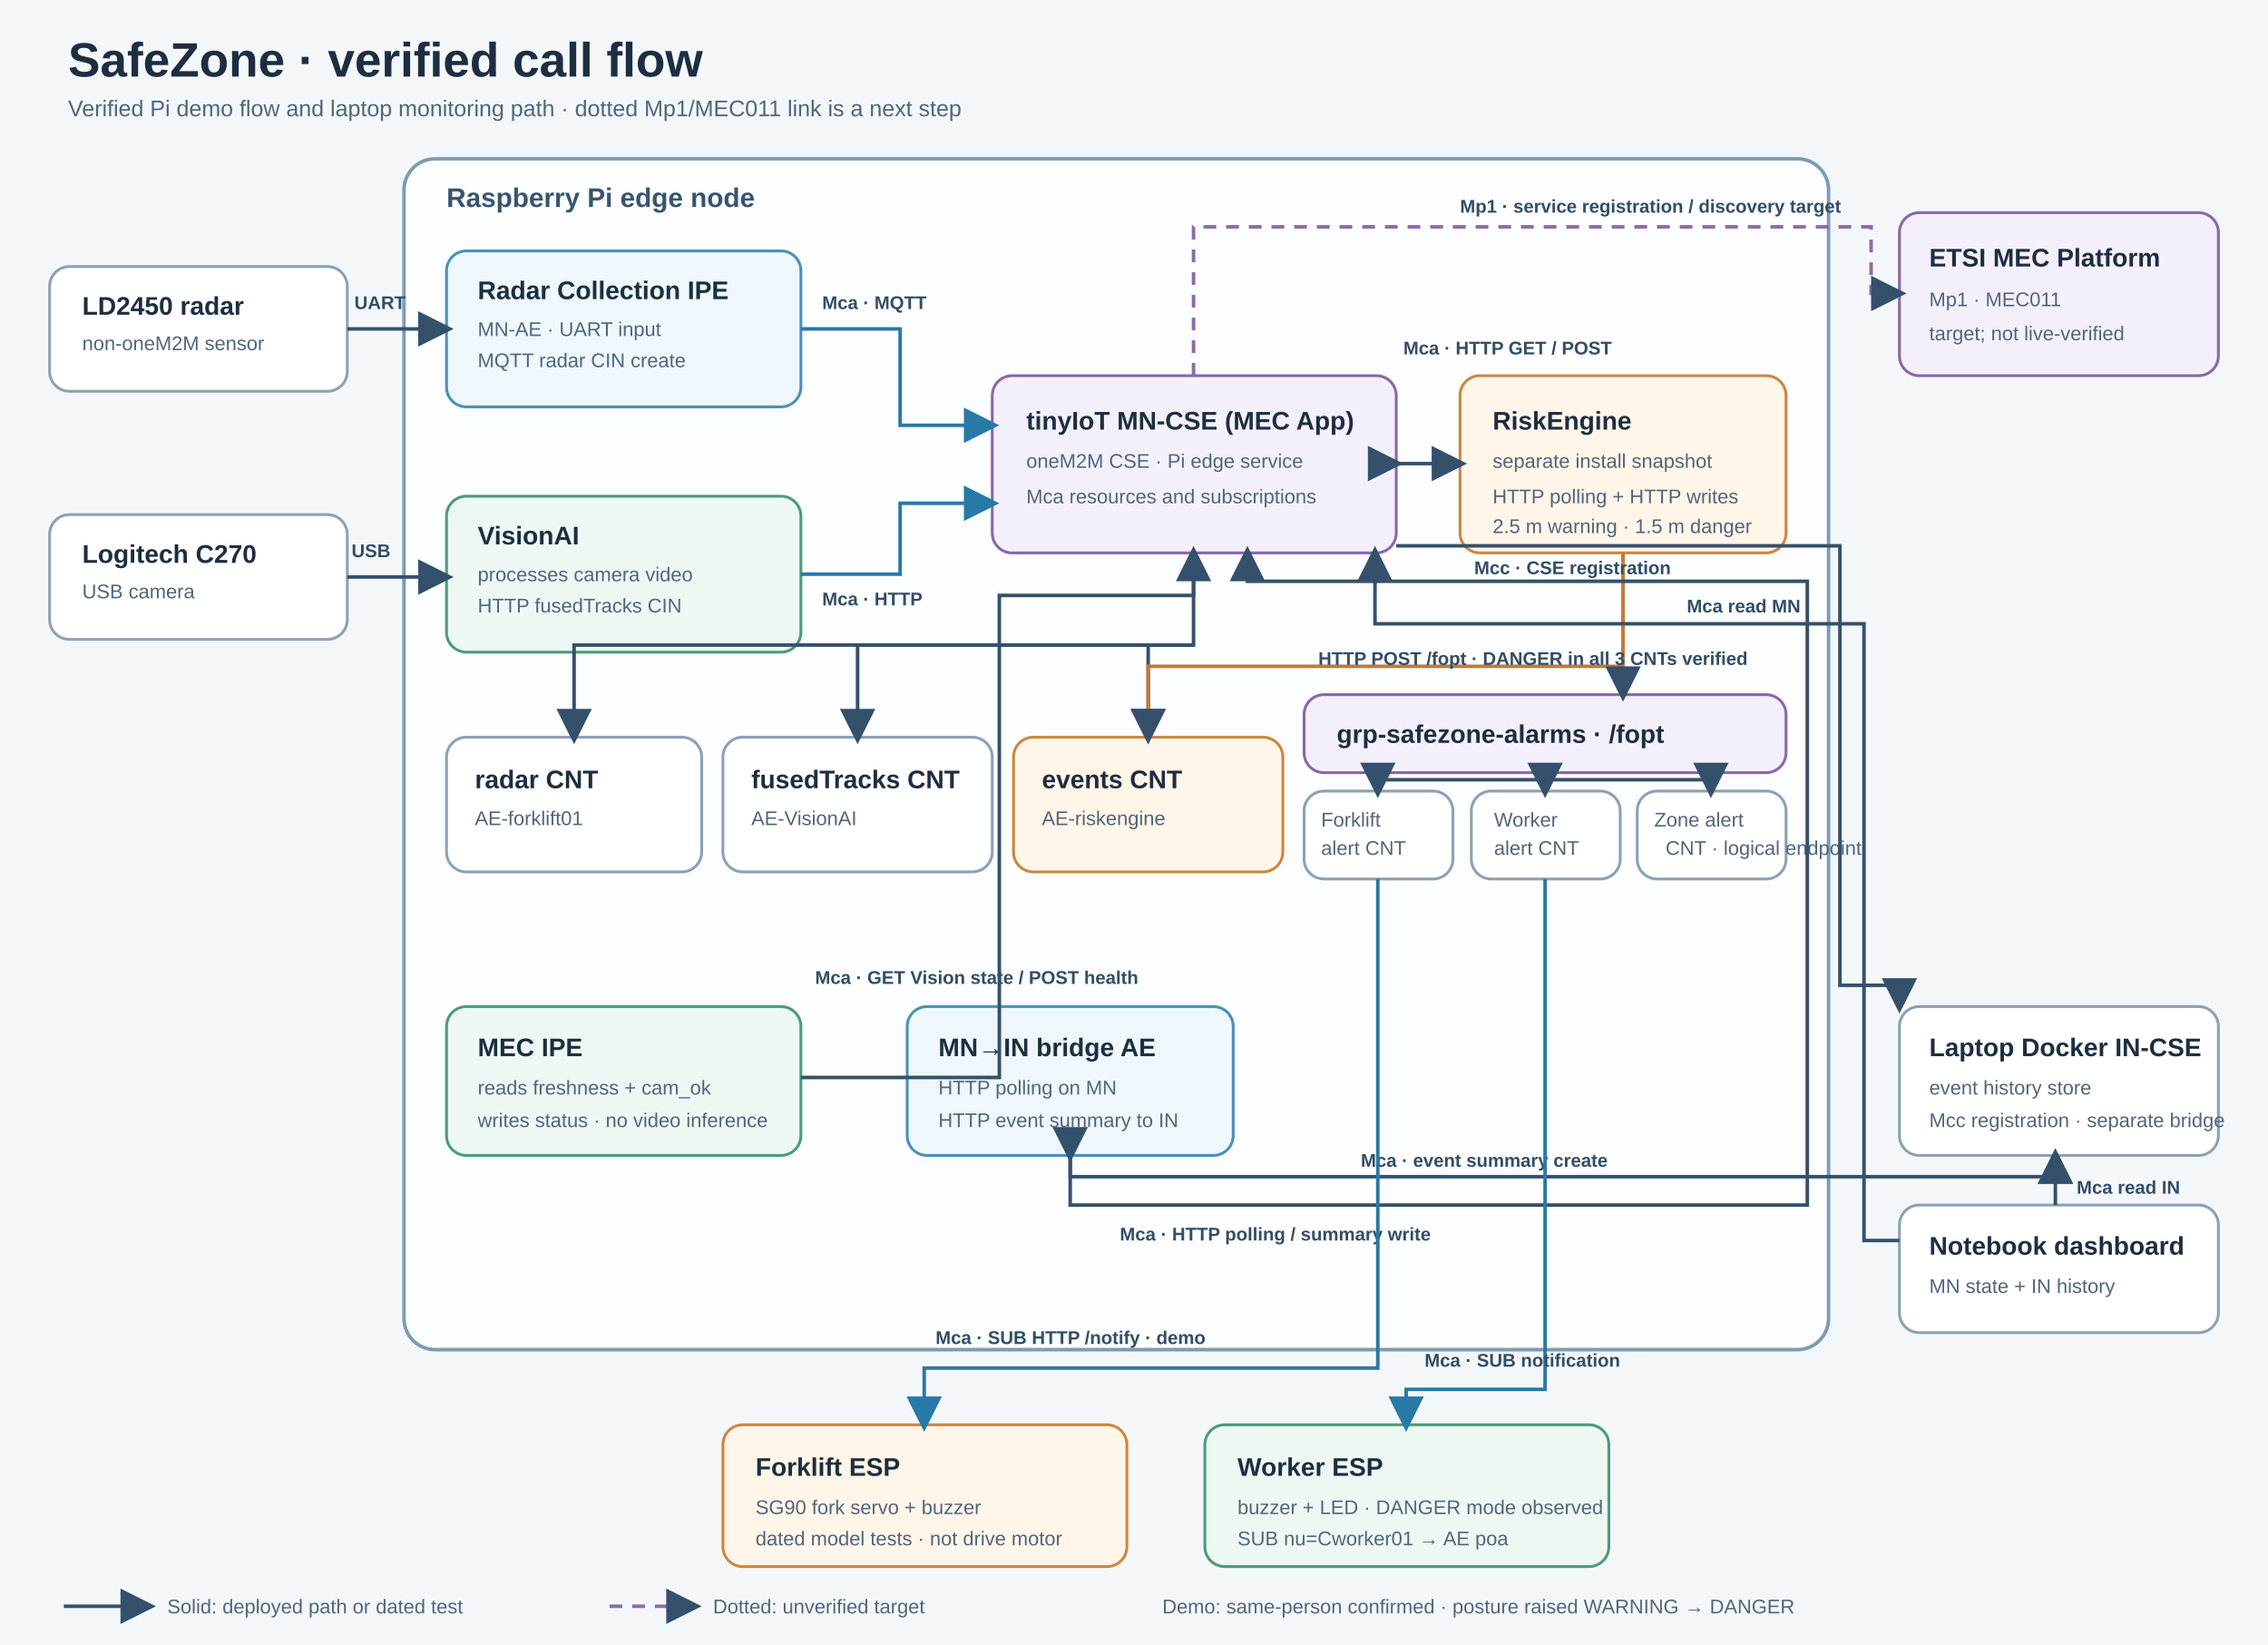
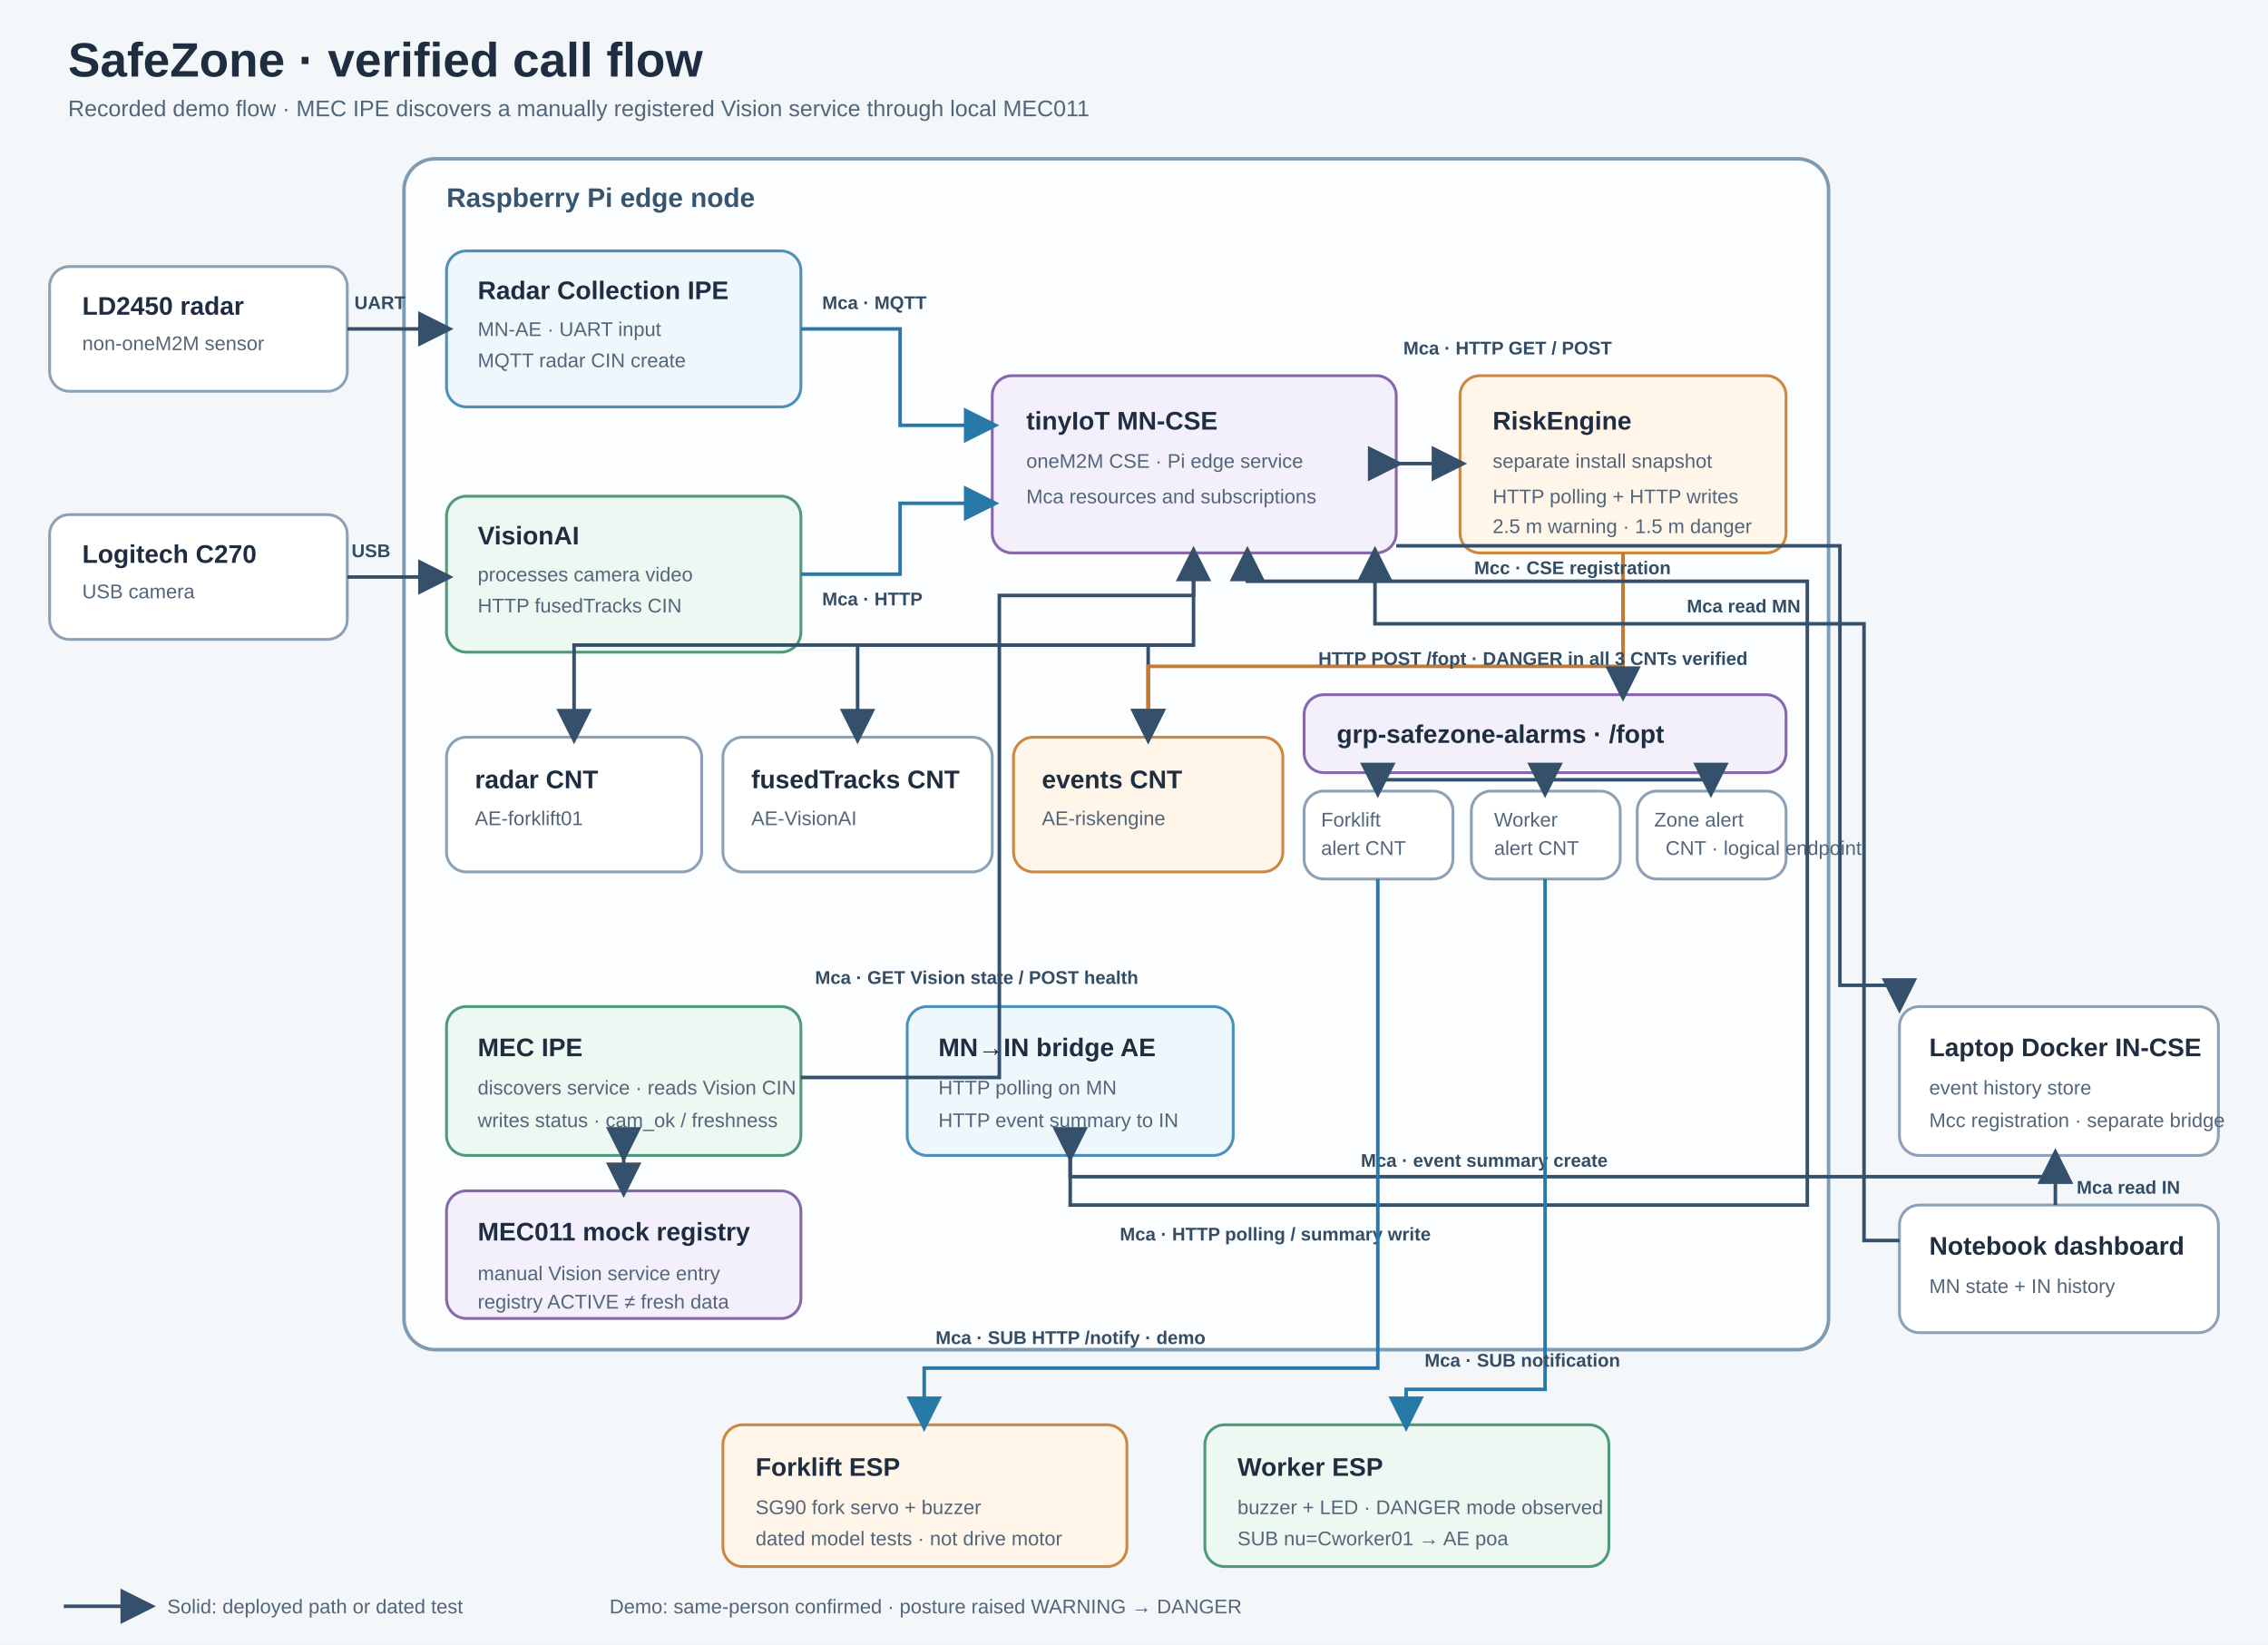
<svg xmlns="http://www.w3.org/2000/svg" viewBox="0 0 1600 1160" role="img" aria-labelledby="title desc">
  <defs>
    <marker id="arrow" markerWidth="10" markerHeight="10" refX="8" refY="5" orient="auto" markerUnits="strokeWidth">
      <path d="M0,0 L10,5 L0,10 z" fill="#35506b" />
    </marker>
    <marker id="arrowBlue" markerWidth="10" markerHeight="10" refX="8" refY="5" orient="auto" markerUnits="strokeWidth">
      <path d="M0,0 L10,5 L0,10 z" fill="#2779a8" />
    </marker>
    <style>
      text { font-family: Arial, Helvetica, sans-serif; fill: #1e2e40; }
      .title { font-size: 34px; font-weight: 700; }
      .subtitle { font-size: 16px; fill: #526579; }
      .box { fill: #ffffff; stroke: #8ca1b5; stroke-width: 2; rx: 14; }
      .boxBlue { fill: #eef7fc; stroke: #4c91b7; stroke-width: 2; rx: 14; }
      .boxGreen { fill: #eef8f3; stroke: #4d9b78; stroke-width: 2; rx: 14; }
      .boxOrange { fill: #fff5e9; stroke: #cc8741; stroke-width: 2; rx: 14; }
      .boxPurple { fill: #f4f0fb; stroke: #8868aa; stroke-width: 2; rx: 14; }
      .nodeTitle { font-size: 18px; font-weight: 700; }
      .nodeText { font-size: 14px; fill: #526579; }
      .label { font-size: 13px; font-weight: 600; fill: #344d64; }
      .pi { fill: #fbfdff; stroke: #7e9bb2; stroke-width: 2.5; rx: 22; }
      .piTitle { font-size: 19px; font-weight: 700; fill: #38556f; }
      .edge { fill: none; stroke: #35506b; stroke-width: 2.5; marker-end: url(#arrow); }
      .edgeBi { fill: none; stroke: #35506b; stroke-width: 2.5; marker-start: url(#arrow); marker-end: url(#arrow); }
      .edgeBlue { fill: none; stroke: #2779a8; stroke-width: 2.5; marker-end: url(#arrowBlue); }
      .edgeOrange { fill: none; stroke: #c47a32; stroke-width: 2.5; marker-end: url(#arrow); }
      .target { fill: none; stroke: #8b6cab; stroke-width: 2.5; stroke-dasharray: 9 7; marker-end: url(#arrow); }
      .divider { stroke: #dce5ed; stroke-width: 1.5; }
    </style>
  </defs>
  <rect width="1600" height="1160" fill="#f4f7fa" />
  <text x="48" y="54" class="title">SafeZone · verified call flow</text>
-   <text x="48" y="82" class="subtitle">Verified Pi demo flow and laptop monitoring path · dotted Mp1/MEC011 link is a next step</text>
+   <text x="48" y="82" class="subtitle">Recorded demo flow · MEC IPE discovers a manually registered Vision service through local MEC011</text>
  <rect x="285" y="112" width="1005" height="840" class="pi" />
  <text x="315" y="146" class="piTitle">Raspberry Pi edge node</text>
  <rect x="35" y="188" width="210" height="88" class="box" />
  <text x="58" y="222" class="nodeTitle">LD2450 radar</text>
  <text x="58" y="247" class="nodeText">non-oneM2M sensor</text>
  <rect x="35" y="363" width="210" height="88" class="box" />
  <text x="58" y="397" class="nodeTitle">Logitech C270</text>
  <text x="58" y="422" class="nodeText">USB camera</text>
  <rect x="315" y="177" width="250" height="110" class="boxBlue" />
  <text x="337" y="211" class="nodeTitle">Radar Collection IPE</text>
  <text x="337" y="237" class="nodeText">MN-AE · UART input</text>
  <text x="337" y="259" class="nodeText">MQTT radar CIN create</text>
  <rect x="315" y="350" width="250" height="110" class="boxGreen" />
  <text x="337" y="384" class="nodeTitle">VisionAI</text>
  <text x="337" y="410" class="nodeText">processes camera video</text>
  <text x="337" y="432" class="nodeText">HTTP fusedTracks CIN</text>
  <rect x="700" y="265" width="285" height="125" class="boxPurple" />
-   <text x="724" y="303" class="nodeTitle">tinyIoT MN-CSE (MEC App)</text>
+   <text x="724" y="303" class="nodeTitle">tinyIoT MN-CSE</text>
  <text x="724" y="330" class="nodeText">oneM2M CSE · Pi edge service</text>
  <text x="724" y="355" class="nodeText">Mca resources and subscriptions</text>
  <rect x="1030" y="265" width="230" height="125" class="boxOrange" />
  <text x="1053" y="303" class="nodeTitle">RiskEngine</text>
  <text x="1053" y="330" class="nodeText">separate install snapshot</text>
  <text x="1053" y="355" class="nodeText">HTTP polling + HTTP writes</text>
  <text x="1053" y="376" class="nodeText">2.5 m warning · 1.5 m danger</text>
  <rect x="315" y="520" width="180" height="95" class="box" />
  <text x="335" y="556" class="nodeTitle">radar CNT</text>
  <text x="335" y="582" class="nodeText">AE-forklift01</text>
  <rect x="510" y="520" width="190" height="95" class="box" />
  <text x="530" y="556" class="nodeTitle">fusedTracks CNT</text>
  <text x="530" y="582" class="nodeText">AE-VisionAI</text>
  <rect x="715" y="520" width="190" height="95" class="boxOrange" />
  <text x="735" y="556" class="nodeTitle">events CNT</text>
  <text x="735" y="582" class="nodeText">AE-riskengine</text>
  <rect x="920" y="490" width="340" height="55" class="boxPurple" />
  <text x="943" y="524" class="nodeTitle">grp-safezone-alarms · /fopt</text>
  <rect x="920" y="558" width="105" height="62" class="box" />
  <text x="932" y="583" class="nodeText">Forklift</text>
  <text x="932" y="603" class="nodeText">alert CNT</text>
  <rect x="1038" y="558" width="105" height="62" class="box" />
  <text x="1054" y="583" class="nodeText">Worker</text>
  <text x="1054" y="603" class="nodeText">alert CNT</text>
  <rect x="1155" y="558" width="105" height="62" class="box" />
  <text x="1167" y="583" class="nodeText">Zone alert</text>
  <text x="1175" y="603" class="nodeText">CNT · logical endpoint</text>
  <path d="M245 232 H315" class="edge" />
  <text x="250" y="218" class="label">UART</text>
  <path d="M245 407 H315" class="edge" />
  <text x="248" y="393" class="label">USB</text>
  <path d="M565 232 H635 V300 H700" class="edgeBlue" />
  <text x="580" y="218" class="label">Mca · MQTT</text>
  <path d="M565 405 H635 V355 H700" class="edgeBlue" />
  <text x="580" y="427" class="label">Mca · HTTP</text>
  <path d="M985 327 H1030" class="edgeBi" />
  <text x="990" y="250" class="label">Mca · HTTP GET / POST</text>
  <path d="M842 390 V455 H405 V520" class="edge" />
  <path d="M842 455 H605 V520" class="edge" />
  <path d="M842 455 H810 V520" class="edge" />
  <path d="M1145 390 V470 H810 V520" class="edgeOrange" />
  <path d="M1145 390 V490" class="edgeOrange" />
  <path d="M1090 545 V550 H972 V558" class="edge" />
  <path d="M1090 550 V558" class="edge" />
  <path d="M1090 550 H1207 V558" class="edge" />
  <text x="930" y="469" class="label">HTTP POST /fopt · DANGER in all 3 CNTs verified</text>
  <rect x="315" y="710" width="250" height="105" class="boxGreen" />
  <text x="337" y="745" class="nodeTitle">MEC IPE</text>
-   <text x="337" y="772" class="nodeText">reads freshness + cam_ok</text>
-   <text x="337" y="795" class="nodeText">writes status · no video inference</text>
+   <text x="337" y="772" class="nodeText">discovers service · reads Vision CIN</text>
+   <text x="337" y="795" class="nodeText">writes status · cam_ok / freshness</text>
+   <rect x="315" y="840" width="250" height="90" class="boxPurple" />
+   <text x="337" y="875" class="nodeTitle">MEC011 mock registry</text>
+   <text x="337" y="903" class="nodeText">manual Vision service entry</text>
+   <text x="337" y="923" class="nodeText">registry ACTIVE ≠ fresh data</text>
  <rect x="640" y="710" width="230" height="105" class="boxBlue" />
  <text x="662" y="745" class="nodeTitle">MN→IN bridge AE</text>
  <text x="662" y="772" class="nodeText">HTTP polling on MN</text>
  <text x="662" y="795" class="nodeText">HTTP event summary to IN</text>
  <rect x="1340" y="710" width="225" height="105" class="box" />
  <text x="1361" y="745" class="nodeTitle">Laptop Docker IN-CSE</text>
  <text x="1361" y="772" class="nodeText">event history store</text>
  <text x="1361" y="795" class="nodeText">Mcc registration · separate bridge</text>
  <rect x="1340" y="850" width="225" height="90" class="box" />
  <text x="1361" y="885" class="nodeTitle">Notebook dashboard</text>
  <text x="1361" y="912" class="nodeText">MN state + IN history</text>
-   <rect x="1340" y="150" width="225" height="115" class="boxPurple" />
-   <text x="1361" y="188" class="nodeTitle">ETSI MEC Platform</text>
-   <text x="1361" y="216" class="nodeText">Mp1 · MEC011</text>
-   <text x="1361" y="240" class="nodeText">target; not live-verified</text>
  <path d="M565 760 H705 V420 H842 V390" class="edge" />
  <text x="575" y="694" class="label">Mca · GET Vision state / POST health</text>
+   <path d="M440 815 V840" class="edgeBi" />
  <path d="M755 815 V850 H1275 V410 H880 V390" class="edgeBi" />
  <text x="790" y="875" class="label">Mca · HTTP polling / summary write</text>
  <path d="M755 815 V830 H1450 V815" class="edge" />
  <text x="960" y="823" class="label">Mca · event summary create</text>
  <path d="M985 385 H1298 V695 H1340 V710" class="edge" />
  <text x="1040" y="405" class="label">Mcc · CSE registration</text>
  <path d="M1340 875 H1315 V440 H970 V390" class="edge" />
  <text x="1190" y="432" class="label">Mca read MN</text>
  <path d="M1450 850 V815" class="edge" />
  <text x="1465" y="842" class="label">Mca read IN</text>
-   <path d="M842 265 V160 H1320 V207 H1340" class="target" />
-   <text x="1030" y="150" class="label">Mp1 · service registration / discovery target</text>
  <rect x="510" y="1005" width="285" height="100" class="boxOrange" />
  <text x="533" y="1041" class="nodeTitle">Forklift ESP</text>
  <text x="533" y="1068" class="nodeText">SG90 fork servo + buzzer</text>
  <text x="533" y="1090" class="nodeText">dated model tests · not drive motor</text>
  <rect x="850" y="1005" width="285" height="100" class="boxGreen" />
  <text x="873" y="1041" class="nodeTitle">Worker ESP</text>
  <text x="873" y="1068" class="nodeText">buzzer + LED · DANGER mode observed</text>
  <text x="873" y="1090" class="nodeText">SUB nu=Cworker01 → AE poa</text>
  <path d="M972 620 V965 H652 V1005" class="edgeBlue" />
  <text x="660" y="948" class="label">Mca · SUB HTTP /notify · demo</text>
  <path d="M1090 620 V980 H992 V1005" class="edgeBlue" />
  <text x="1005" y="964" class="label">Mca · SUB notification</text>
  <line x1="45" y1="1133" x2="105" y2="1133" class="edge" />
  <text x="118" y="1138" class="nodeText">Solid: deployed path or dated test</text>
-   <line x1="430" y1="1133" x2="490" y2="1133" class="target" />
-   <text x="503" y="1138" class="nodeText">Dotted: unverified target</text>
-   <text x="820" y="1138" class="nodeText">Demo: same-person confirmed · posture raised WARNING → DANGER</text>
+   <text x="430" y="1138" class="nodeText">Demo: same-person confirmed · posture raised WARNING → DANGER</text>
</svg>
